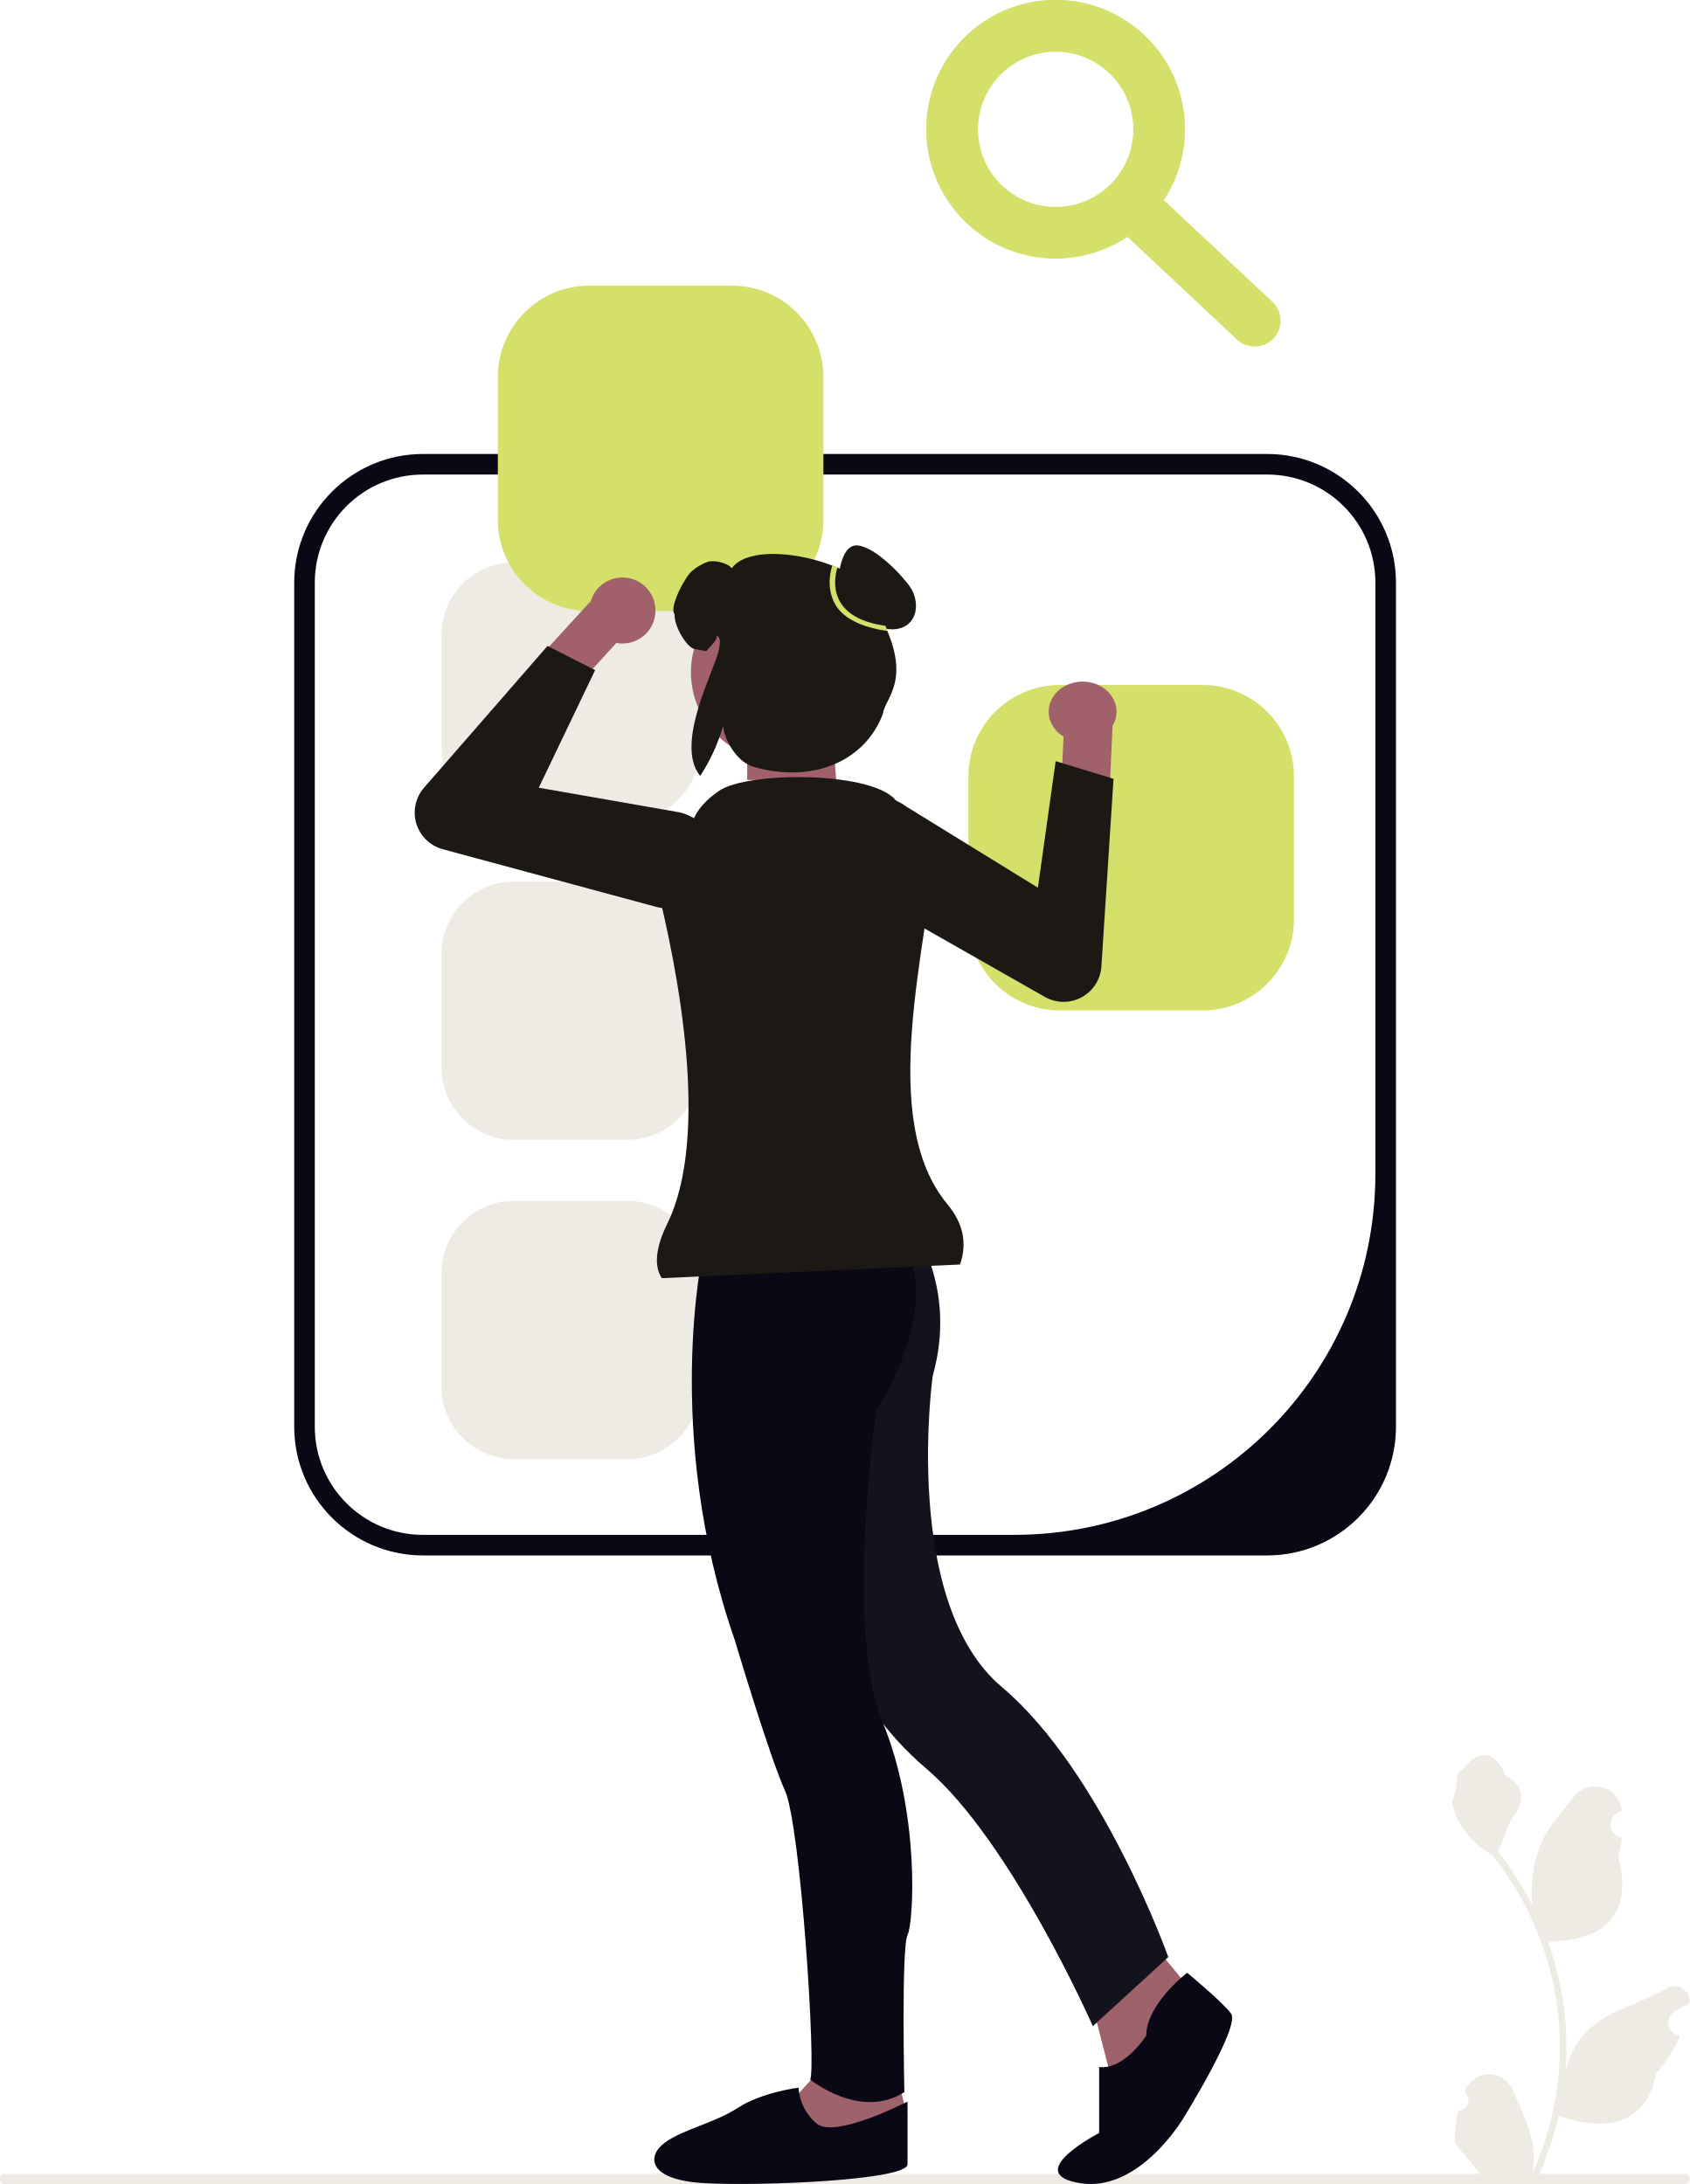
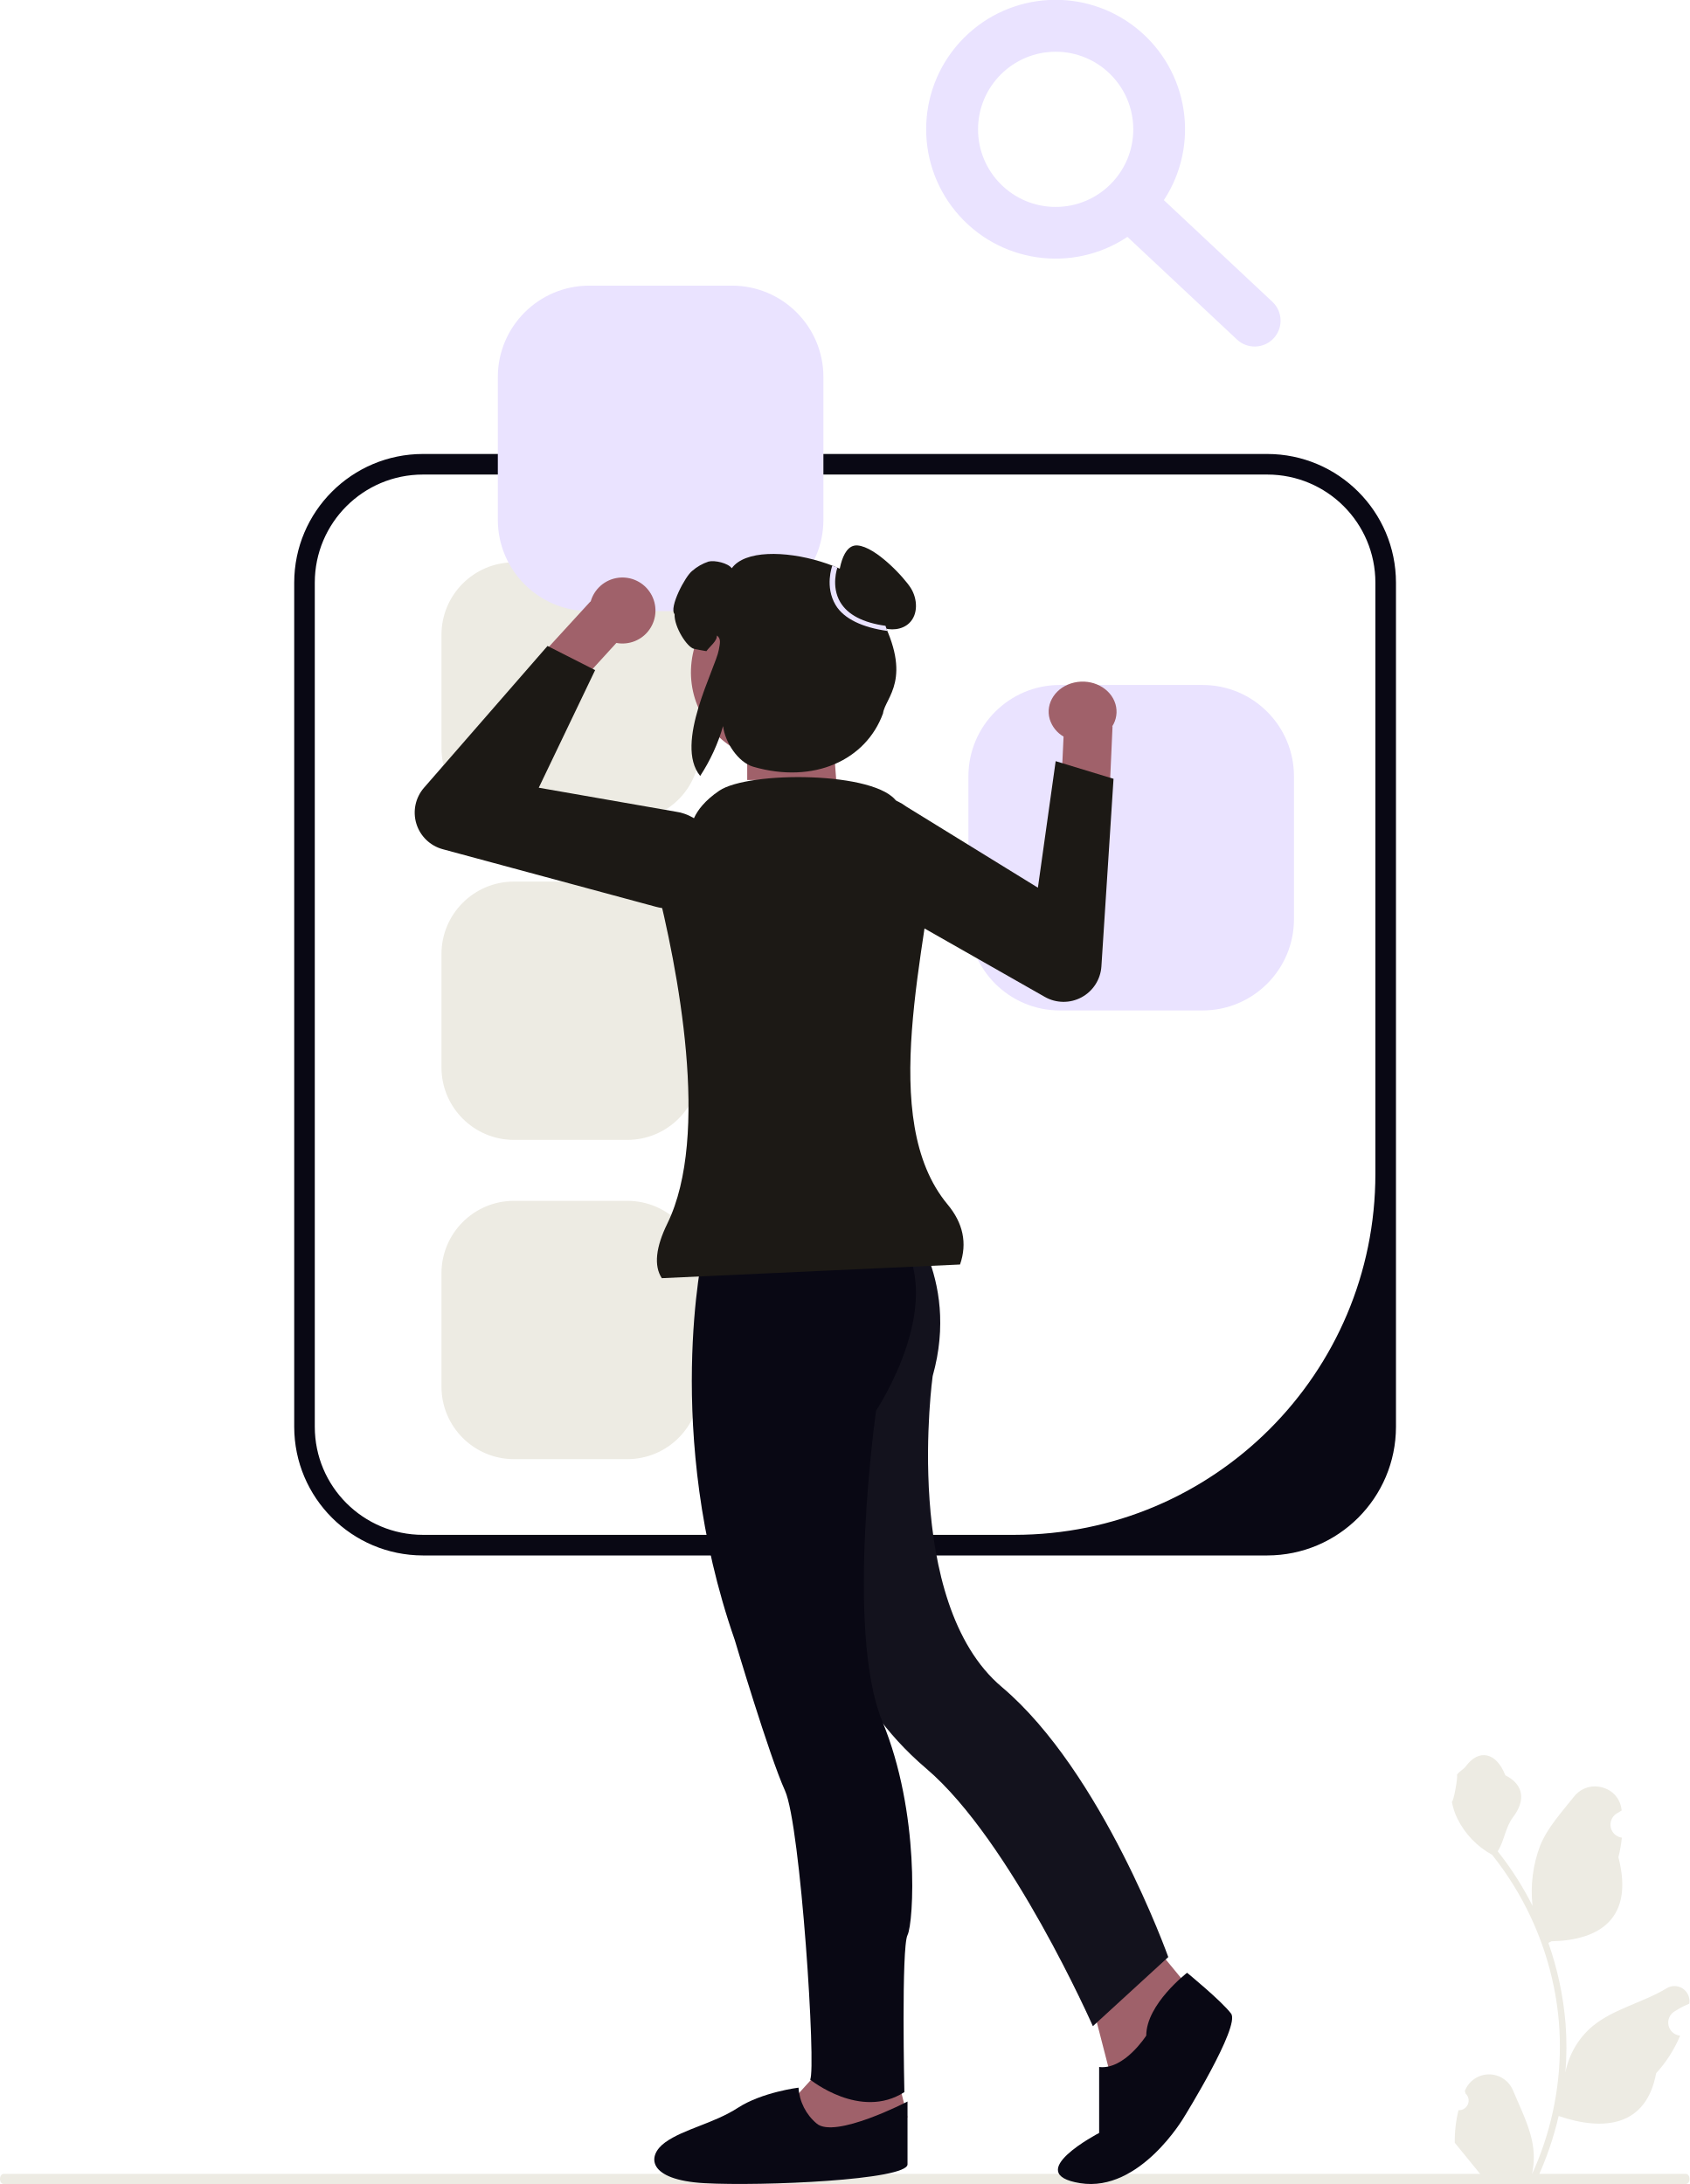
<svg xmlns="http://www.w3.org/2000/svg" width="618.711" height="800" viewBox="0 0 618.711 800">
  <g transform="translate(-759 -282.999)">
    <path d="M500.434,510.121H191.23A47.188,47.188,0,0,1,144.1,462.986v-309.2a47.188,47.188,0,0,1,47.135-47.135h309.2a47.188,47.188,0,0,1,47.135,47.135v309.2A47.188,47.188,0,0,1,500.434,510.121ZM191.23,114.189a39.593,39.593,0,0,0-39.593,39.593v309.2a39.593,39.593,0,0,0,39.593,39.593h216.59A132.207,132.207,0,0,0,540.027,370.372V153.782a39.593,39.593,0,0,0-39.593-39.593Z" transform="translate(722.639 342.639)" fill="#090814" />
    <path d="M205.223,132.106a26.569,26.569,0,0,0-26.54,26.54v41.54a26.569,26.569,0,0,0,26.54,26.54h41.54a26.569,26.569,0,0,0,26.54-26.54v-41.54a26.569,26.569,0,0,0-26.54-26.54Z" transform="translate(741.981 356.876)" fill="#EDEBE3" />
    <path d="M205.223,207.106a26.569,26.569,0,0,0-26.54,26.539v41.54a26.569,26.569,0,0,0,26.54,26.54h41.54a26.569,26.569,0,0,0,26.54-26.54v-41.54a26.569,26.569,0,0,0-26.54-26.539Z" transform="translate(741.981 398.816)" fill="#EDEBE3" />
    <path d="M205.223,282.106a26.569,26.569,0,0,0-26.54,26.539v41.54a26.569,26.569,0,0,0,26.54,26.54h41.54a26.569,26.569,0,0,0,26.54-26.54v-41.54a26.569,26.569,0,0,0-26.54-26.539Z" transform="translate(741.981 440.757)" fill="#EDEBE3" />
-     <path d="M113.777,124.375,73.655,86.768A47.4,47.4,0,1,1,87,73.312l39.741,37.237a9.475,9.475,0,0,1-12.961,13.826ZM18.95,47.369A28.424,28.424,0,1,0,47.369,18.95,28.455,28.455,0,0,0,18.95,47.369Z" transform="translate(1098.21 282.999)" fill="#D5E06B" />
+     <path d="M113.777,124.375,73.655,86.768A47.4,47.4,0,1,1,87,73.312l39.741,37.237a9.475,9.475,0,0,1-12.961,13.826ZM18.95,47.369A28.424,28.424,0,1,0,47.369,18.95,28.455,28.455,0,0,0,18.95,47.369Z" transform="translate(1098.21 282.999)" fill="#eae3ff" />
    <path d="M499.426,544.778a3.538,3.538,0,0,0,2.564-6.133l-.242-.964.1-.231a9.5,9.5,0,0,1,17.528.065c2.867,6.9,6.517,13.821,7.415,21.121a28.114,28.114,0,0,1-.493,9.668,112.7,112.7,0,0,0,10.252-46.809,108.8,108.8,0,0,0-.675-12.135q-.559-4.955-1.551-9.839A114.007,114.007,0,0,0,511.711,451.2a30.341,30.341,0,0,1-12.619-13.092,23.142,23.142,0,0,1-2.1-6.324c.614.081,2.316-9.275,1.853-9.849.856-1.3,2.388-1.945,3.323-3.212,4.65-6.3,11.057-5.2,14.4,3.364,7.145,3.606,7.214,9.586,2.83,15.338-2.789,3.659-3.172,8.61-5.62,12.528.252.322.514.635.765.957a114.744,114.744,0,0,1,11.976,18.973,47.7,47.7,0,0,1,2.848-22.156c2.726-6.576,7.835-12.114,12.334-17.8,5.4-6.828,16.486-3.848,17.438,4.807q.014.126.027.251-1,.565-1.963,1.2a4.8,4.8,0,0,0,1.935,8.734l.1.015a47.771,47.771,0,0,1-1.259,7.14c5.772,22.321-6.689,30.451-24.482,30.816-.393.2-.776.4-1.168.594a117.119,117.119,0,0,1,6.3,29.668,111.074,111.074,0,0,1-.081,17.936l.03-.211a29.353,29.353,0,0,1,10.02-16.949c7.711-6.335,18.606-8.667,26.925-13.759a5.509,5.509,0,0,1,8.437,5.359l-.034.222a32.248,32.248,0,0,0-3.615,1.742q-1,.566-1.962,1.2a4.8,4.8,0,0,0,1.935,8.734l.1.015.2.03a47.8,47.8,0,0,1-8.792,13.767c-3.609,19.486-19.11,21.334-35.691,15.66h-.01a117.092,117.092,0,0,1-7.865,22.961h-28.1c-.1-.312-.191-.634-.282-.947a31.925,31.925,0,0,0,7.775-.463c-2.085-2.558-4.169-5.136-6.254-7.694a1.731,1.731,0,0,1-.131-.151c-1.057-1.309-2.125-2.608-3.182-3.917v0a46.763,46.763,0,0,1,1.37-11.912h0Z" transform="translate(793.684 511.196)" fill="#EDEBE3" />
    <path d="M0,514.934c0,1.029.593,1.855,1.332,1.855H617.379c.739,0,1.332-.826,1.332-1.855s-.593-1.855-1.332-1.855H1.332C.593,513.079,0,513.905,0,514.934Z" transform="translate(759 566.209)" fill="#EDEBE3" />
-     <path d="M225.365,67.106a33.478,33.478,0,0,0-33.441,33.441v52.342a33.478,33.478,0,0,0,33.441,33.441h52.342a33.478,33.478,0,0,0,33.441-33.441V100.547a33.478,33.478,0,0,0-33.441-33.441H225.365Z" transform="translate(749.385 320.527)" fill="#D5E06B" />
-     <path d="M335.884,160.919a33.478,33.478,0,0,0-33.441,33.441V246.7a33.478,33.478,0,0,0,33.441,33.441h52.342A33.478,33.478,0,0,0,421.666,246.7V194.359a33.478,33.478,0,0,0-33.441-33.441H335.884Z" transform="translate(811.189 372.988)" fill="#D5E06B" />
+     <path d="M225.365,67.106a33.478,33.478,0,0,0-33.441,33.441v52.342a33.478,33.478,0,0,0,33.441,33.441h52.342a33.478,33.478,0,0,0,33.441-33.441V100.547a33.478,33.478,0,0,0-33.441-33.441H225.365Z" transform="translate(749.385 320.527)" fill="#eae3ff" />
+     <path d="M335.884,160.919a33.478,33.478,0,0,0-33.441,33.441V246.7a33.478,33.478,0,0,0,33.441,33.441h52.342A33.478,33.478,0,0,0,421.666,246.7V194.359a33.478,33.478,0,0,0-33.441-33.441H335.884Z" transform="translate(811.189 372.988)" fill="#eae3ff" />
    <g transform="translate(910.856 482.781)">
      <path d="M20.577,71.925V62.691a32.479,32.479,0,1,1,31.568-4.4l1.034,13.63Z" transform="translate(101.193 14.011)" fill="#a0616a" />
      <path d="M322.224,145.756c4.517-16.47-44.717-30.593-54.285-17.33-1.33-1.886-6.247-3.031-8.5-2.453a17.593,17.593,0,0,0-6,3.424c-2.545,1.955-8.561,13.408-6.444,15.837-.18,4.73,4.625,12.2,7.147,12.707,1.758.359,3.239.648,4.512.856,1.134-1.654,4.025-3.732,3.817-5.734,1.712,1.134,1.087,3.128.741,5.167-1.149,6.788-16.515,34.451-6.835,46.269a67.645,67.645,0,0,0,8.387-18.278l.014.122c.661,5.741,5.466,13.174,11.017,14.782,22.265,6.45,41.336-2.474,47.532-19.542.773-5.884,11.248-12.507-1.1-35.829Z" transform="translate(-151.823 -120.054)" fill="#1C1915" />
      <path d="M285.331,134.926s.439-14.221,7.106-13.74S309.566,132.931,312,136.849s2.731,9.571-.589,12.772c-2.651,2.556-6.909,2.851-10.352,1.545s-6.207-3.943-8.621-6.724-4.6-5.791-7.384-8.2" transform="translate(-130.289 -121.174)" fill="#1C1915" />
-       <path d="M304.342,149.842c-8.884-1.241-15.846-4.361-18.9-9.492-4-6.716-1.322-14.111-1.206-14.423l1.878.7c-.025.068-2.458,6.837,1.06,12.716,2.736,4.573,8.3,7.476,16.544,8.627Z" transform="translate(-131.3 -118.516)" fill="#D5E06B" />
+       <path d="M304.342,149.842c-8.884-1.241-15.846-4.361-18.9-9.492-4-6.716-1.322-14.111-1.206-14.423l1.878.7c-.025.068-2.458,6.837,1.06,12.716,2.736,4.573,8.3,7.476,16.544,8.627Z" transform="translate(-131.3 -118.516)" fill="#eae3ff" />
      <path d="M706,644.008l9.2,35.663,13.8-10.354,12.654-28.76L725.557,621Z" transform="translate(-458.804 -113.11)" fill="#9f616a" />
      <path d="M903.685,733.12s-14.954,11.5-14.954,23.008c0,0-8.052,12.654-17.255,11.5V791.79s-28.76,14.954-6.9,18.406,37.963-24.158,37.963-24.158,20.707-33.361,17.255-37.963S903.685,733.12,903.685,733.12Z" transform="translate(-620.826 -210.276)" fill="#090814" />
      <path d="M810.476,490.435s21.946,23.844,11.591,60.654c0,0-11.5,82.829,25.309,113.889s60.97,98.934,60.97,98.934l-27.61,25.309s-29.909-67.873-60.97-94.328-34.511-56.37-34.511-56.37V533.838L779.5,490.12Z" transform="translate(-632.383 -246.823)" fill="#090814" />
      <path d="M810.476,490.435s21.946,23.844,11.591,60.654c0,0-11.5,82.829,25.309,113.889s60.97,98.934,60.97,98.934l-27.61,25.309s-29.909-67.873-60.97-94.328-34.511-56.37-34.511-56.37V533.838L779.5,490.12Z" transform="translate(-632.383 -246.823)" fill="#6f6f6f" opacity="0.1" />
      <path d="M622.5,664,611,676.654l4.6,10.354,13.805,4.6,24.158-9.2L650.115,668.6Z" transform="translate(-473.089 -106.643)" fill="#9f616a" />
      <path d="M820.622,774.785S794,788.59,787.348,782.838a18.666,18.666,0,0,1-6.636-13.136s-13.328,1.633-22.2,7.38-19.793,7.746-26.619,12.654-6.655,13.8,14.419,14.955,74.31-1.151,74.31-6.9Z" transform="translate(-640.146 -204.776)" fill="#090814" />
      <path d="M744.051,504.023s-14.955,66.721,11.5,142.653c0,0,12.654,42.567,18.406,55.219s11.505,102.385,9.207,105.837c0,0,18.406,14.954,34.511,4.6,0,0-1.151-52.918,1.151-57.519s4.6-44.866-9.2-78.227-2.3-113.889-2.3-113.889,27.6-41.416,6.9-65.578Z" transform="translate(-638.351 -245.771)" fill="#090814" />
      <g transform="translate(151.435 49.892)">
        <path d="M345.934,156.24c-6.646,1.526-10.639,7.539-8.918,13.431a11.1,11.1,0,0,0,5.061,6.347v.015l-.943,20.246,17.476,7.17,1.4-31.155-.122,0a9.891,9.891,0,0,0,1.2-8.151c-1.721-5.892-8.5-9.432-15.15-7.906Z" transform="translate(-255.89 -155.885)" fill="#a0616a" />
        <path d="M288.249,218.045a17.836,17.836,0,0,1,23.336-26.864l48.237,29.739,6.508-46.345,21.188,6.459-4.441,68.714a13.886,13.886,0,0,1-20.723,11.173l-70.309-40a18.1,18.1,0,0,1-3.8-2.875Z" transform="translate(-283.033 -145.434)" fill="#1C1915" />
      </g>
      <g transform="translate(0 11.76)">
        <path d="M257.589,139.639a12.078,12.078,0,0,1-12.614,18.053l-.011.012-14.989,16.421-17.611-6.382,23.1-25.231.082.086a12.082,12.082,0,0,1,22.04-2.959Z" transform="translate(-171.117 -133.724)" fill="#a0616a" />
        <path d="M274.276,243.054l-78.093-21.095a13.886,13.886,0,0,1-6.85-22.525l45.225-51.924,17.435,8.849-20.641,43.075,49.984,8.743A17.837,17.837,0,0,1,279,243.685a18.1,18.1,0,0,1-4.72-.631Z" transform="translate(-185.91 -122.436)" fill="#1C1915" />
      </g>
      <path d="M354.142,356.854l-109.2,5.009c-3-4.555-2.187-11.4,2.013-19.979,15.859-32.38,3.815-93.638-4.288-125.535a15.047,15.047,0,0,1,13.017-18.765s-.416-7.021,10.3-14.285,57.836-7.158,65.092,4.166l15.057,10.091c-4.272,44-22.474,106.136,3.457,137.3,5.671,6.815,7.28,14.185,4.558,22Z" transform="translate(-154.44 -93.448)" fill="#1C1915" />
    </g>
  </g>
</svg>
